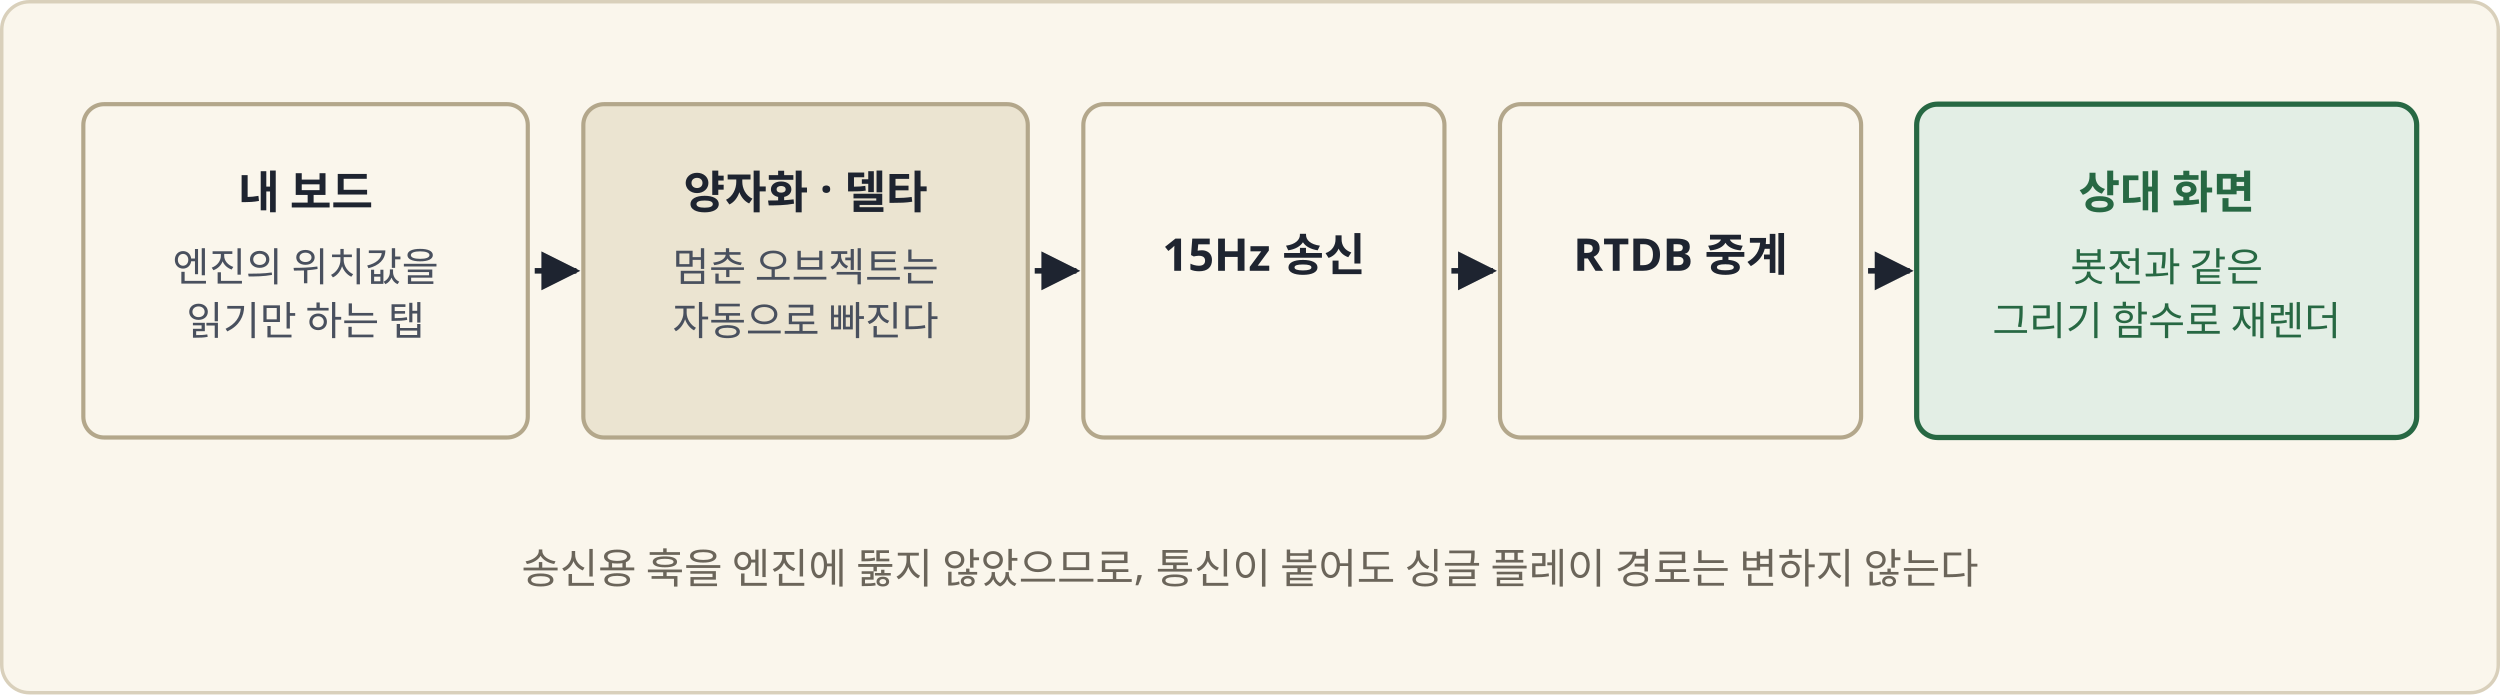
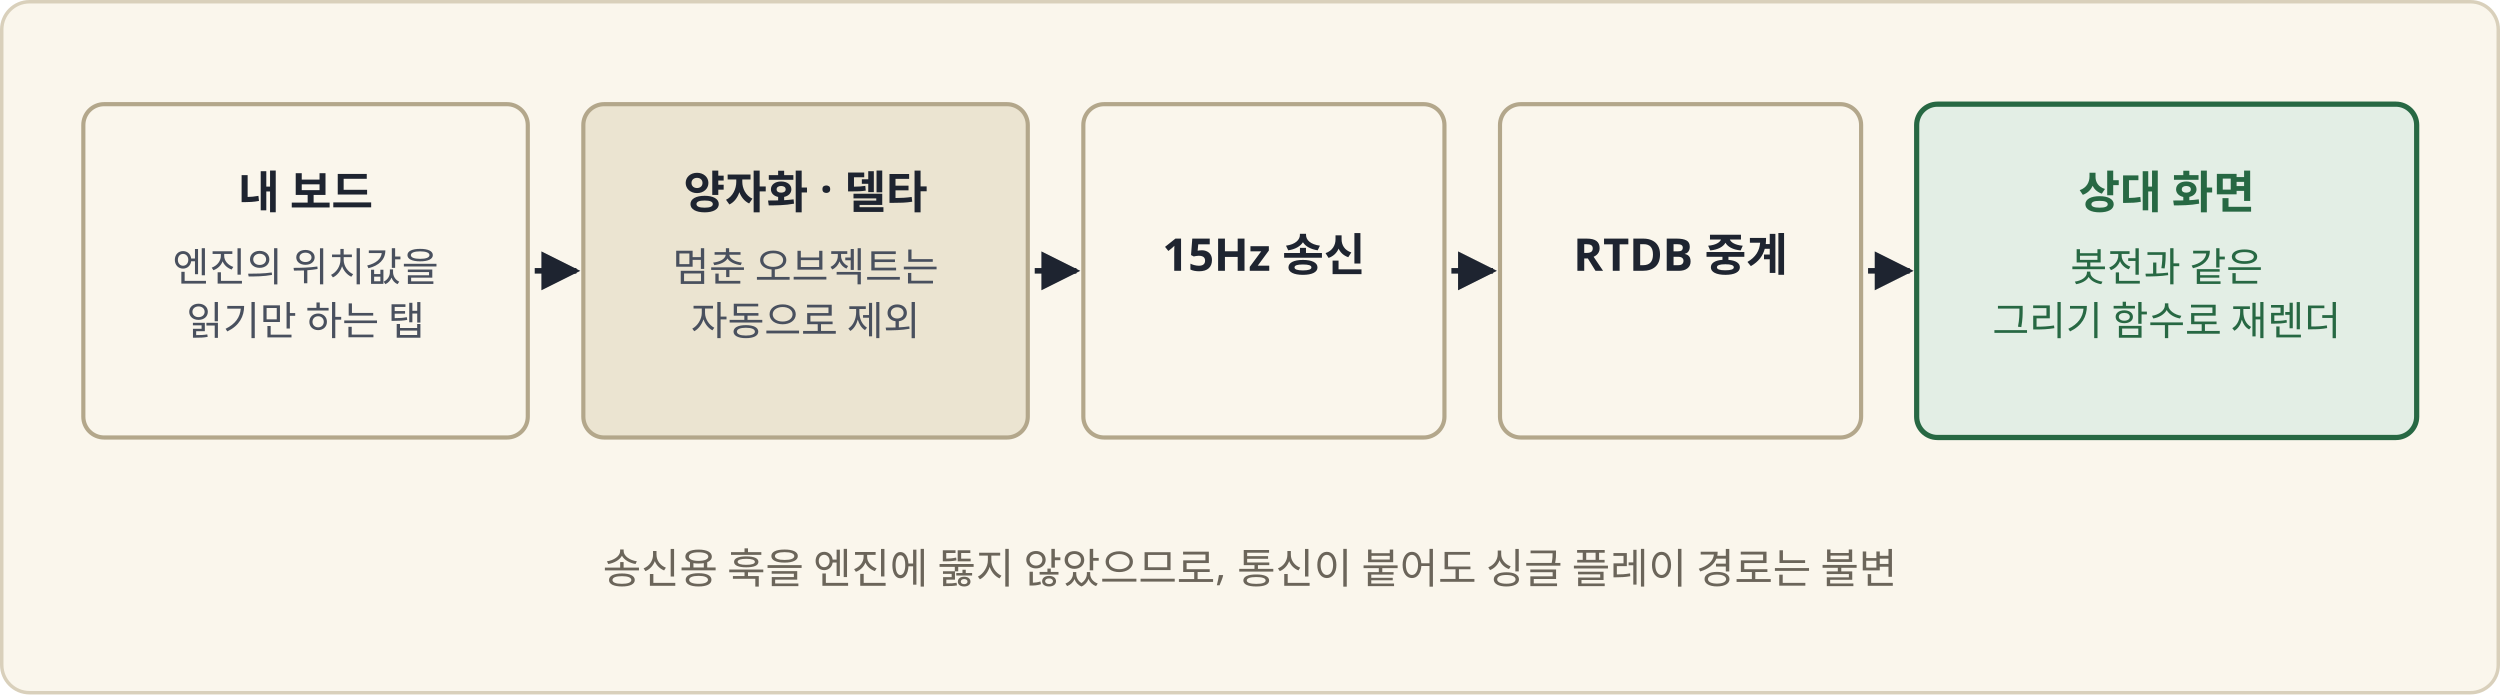
<svg xmlns="http://www.w3.org/2000/svg" viewBox="0 0 720 200" width="720" height="200" role="img" aria-label="스냅샷 흐름: 엔진을 고치지 않고 읽어서 보내고, 받는 쪽은 봇전과 같은 함수로 다시 그린다">
  <defs>
    <marker id="a-ink" viewBox="0 0 10 10" refX="9" refY="5" markerWidth="7" markerHeight="7" orient="auto-start-reverse">
      <path d="M0,0 L10,5 L0,10 z" fill="#1e2430" />
    </marker>
    <marker id="a-seal" viewBox="0 0 10 10" refX="9" refY="5" markerWidth="7" markerHeight="7" orient="auto-start-reverse">
      <path d="M0,0 L10,5 L0,10 z" fill="#b7352c" />
    </marker>
    <marker id="a-live" viewBox="0 0 10 10" refX="9" refY="5" markerWidth="7" markerHeight="7" orient="auto-start-reverse">
      <path d="M0,0 L10,5 L0,10 z" fill="#276843" />
    </marker>
    <marker id="a-faint" viewBox="0 0 10 10" refX="9" refY="5" markerWidth="7" markerHeight="7" orient="auto-start-reverse">
      <path d="M0,0 L10,5 L0,10 z" fill="#6b655a" />
    </marker>
  </defs>
  <rect x="0.5" y="0.5" width="719" height="199" rx="8" fill="#faf6ec" stroke="#d9d0bb" />
  <rect x="24" y="30" width="128" height="96" rx="6" fill="#faf6ec" stroke="#b3a78b" stroke-width="1.2" />
  <text x="88.0" y="60.0" font-family="Pretendard, &quot;Apple SD Gothic Neo&quot;, &quot;Malgun Gothic&quot;, &quot;Noto Sans KR&quot;, sans-serif" font-size="13" fill="#1e2430" font-weight="700" text-anchor="middle">내 보드</text>
  <text x="88.0" y="81.0" font-family="Pretendard, &quot;Apple SD Gothic Neo&quot;, &quot;Malgun Gothic&quot;, &quot;Noto Sans KR&quot;, sans-serif" font-size="11.5" fill="#49505e" font-weight="500" text-anchor="middle">엔진의 위치값을</text>
  <text x="88.0" y="96.5" font-family="Pretendard, &quot;Apple SD Gothic Neo&quot;, &quot;Malgun Gothic&quot;, &quot;Noto Sans KR&quot;, sans-serif" font-size="11.5" fill="#49505e" font-weight="500" text-anchor="middle">읽기만 하는 탭</text>
  <rect x="168" y="30" width="128" height="96" rx="6" fill="#ebe4d1" stroke="#b3a78b" stroke-width="1.2" />
  <text x="232.0" y="60.0" font-family="Pretendard, &quot;Apple SD Gothic Neo&quot;, &quot;Malgun Gothic&quot;, &quot;Noto Sans KR&quot;, sans-serif" font-size="13" fill="#1e2430" font-weight="700" text-anchor="middle">양자화 · 델타</text>
  <text x="232.0" y="81.0" font-family="Pretendard, &quot;Apple SD Gothic Neo&quot;, &quot;Malgun Gothic&quot;, &quot;Noto Sans KR&quot;, sans-serif" font-size="11.5" fill="#49505e" font-weight="500" text-anchor="middle">멈춘 오브젝트는</text>
-   <text x="232.0" y="96.5" font-family="Pretendard, &quot;Apple SD Gothic Neo&quot;, &quot;Malgun Gothic&quot;, &quot;Noto Sans KR&quot;, sans-serif" font-size="11.5" fill="#49505e" font-weight="500" text-anchor="middle">자동으로 빠진다</text>
+   <text x="232.0" y="96.5" font-family="Pretendard, &quot;Apple SD Gothic Neo&quot;, &quot;Malgun Gothic&quot;, &quot;Noto Sans KR&quot;, sans-serif" font-size="11.5" fill="#49505e" font-weight="500" text-anchor="middle">자동으로 제외</text>
  <line x1="154" y1="78" x2="166" y2="78" stroke="#1e2430" stroke-width="1.6" marker-end="url(#a-ink)" />
  <rect x="312" y="30" width="104" height="96" rx="6" fill="#faf6ec" stroke="#b3a78b" stroke-width="1.2" />
  <text x="364.0" y="78.0" font-family="Pretendard, &quot;Apple SD Gothic Neo&quot;, &quot;Malgun Gothic&quot;, &quot;Noto Sans KR&quot;, sans-serif" font-size="13" fill="#1e2430" font-weight="700" text-anchor="middle">15Hz 송신</text>
  <line x1="298" y1="78" x2="310" y2="78" stroke="#1e2430" stroke-width="1.6" marker-end="url(#a-ink)" />
  <rect x="432" y="30" width="104" height="96" rx="6" fill="#faf6ec" stroke="#b3a78b" stroke-width="1.2" />
  <text x="484.0" y="78.0" font-family="Pretendard, &quot;Apple SD Gothic Neo&quot;, &quot;Malgun Gothic&quot;, &quot;Noto Sans KR&quot;, sans-serif" font-size="13" fill="#1e2430" font-weight="700" text-anchor="middle">RTDB 중계</text>
  <line x1="418" y1="78" x2="430" y2="78" stroke="#1e2430" stroke-width="1.6" marker-end="url(#a-ink)" />
  <rect x="552" y="30" width="144" height="96" rx="6" fill="#e3eee5" stroke="#276843" stroke-width="1.5" />
  <text x="624.0" y="60.0" font-family="Pretendard, &quot;Apple SD Gothic Neo&quot;, &quot;Malgun Gothic&quot;, &quot;Noto Sans KR&quot;, sans-serif" font-size="13" fill="#276843" font-weight="700" text-anchor="middle">상대 화면</text>
  <text x="624.0" y="81.0" font-family="Pretendard, &quot;Apple SD Gothic Neo&quot;, &quot;Malgun Gothic&quot;, &quot;Noto Sans KR&quot;, sans-serif" font-size="11.5" fill="#276843" font-weight="500" text-anchor="middle">봇전과 같은</text>
  <text x="624.0" y="96.5" font-family="Pretendard, &quot;Apple SD Gothic Neo&quot;, &quot;Malgun Gothic&quot;, &quot;Noto Sans KR&quot;, sans-serif" font-size="11.5" fill="#276843" font-weight="500" text-anchor="middle">그리기 함수로 재렌더</text>
  <line x1="538" y1="78" x2="550" y2="78" stroke="#1e2430" stroke-width="1.6" marker-end="url(#a-ink)" />
-   <text x="360" y="168.0" font-family="Pretendard, &quot;Apple SD Gothic Neo&quot;, &quot;Malgun Gothic&quot;, &quot;Noto Sans KR&quot;, sans-serif" font-size="12" fill="#6b655a" font-weight="500" text-anchor="middle">송신용 훅을 엔진에 뚫지 않았으므로, 통신이 붙어도 싱글 플레이 경로는 변하지 않는다</text>
+   <text x="360" y="168.0" font-family="Pretendard, &quot;Apple SD Gothic Neo&quot;, &quot;Malgun Gothic&quot;, &quot;Noto Sans KR&quot;, sans-serif" font-size="12" fill="#6b655a" font-weight="500" text-anchor="middle">송신용 훅을 엔진에 뚫지 않았으므로, 통신이 붙어도 싱글 플레이 경로는 불변</text>
</svg>
